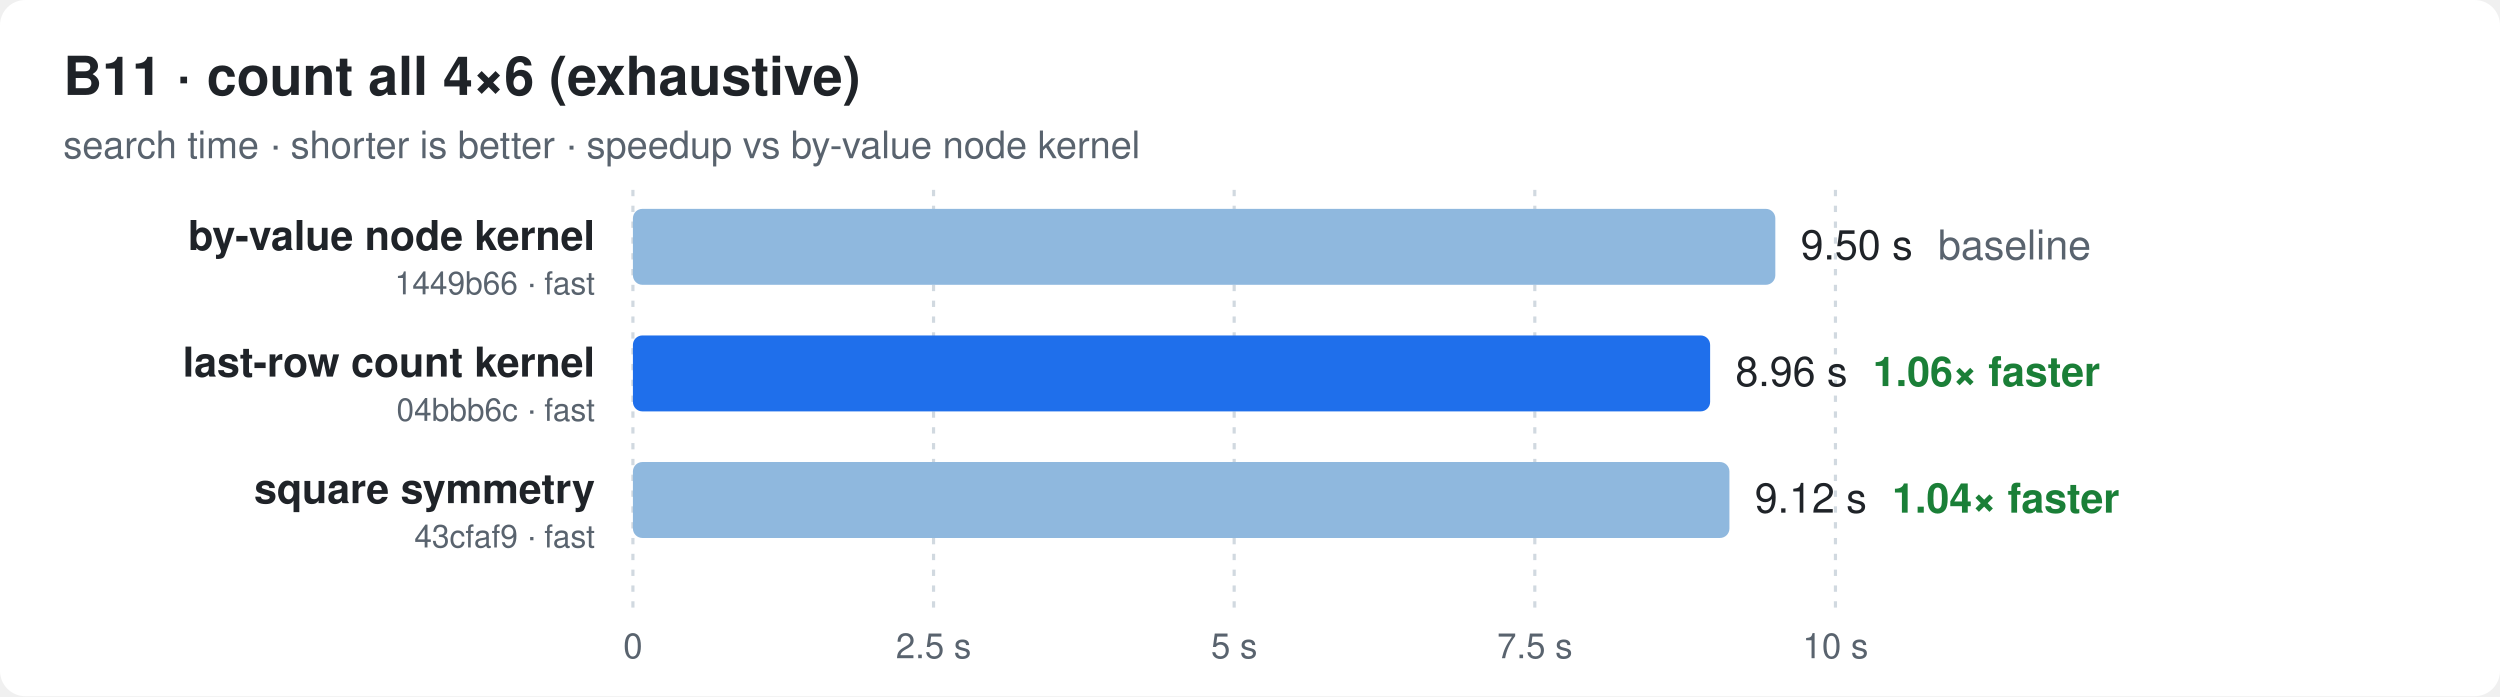
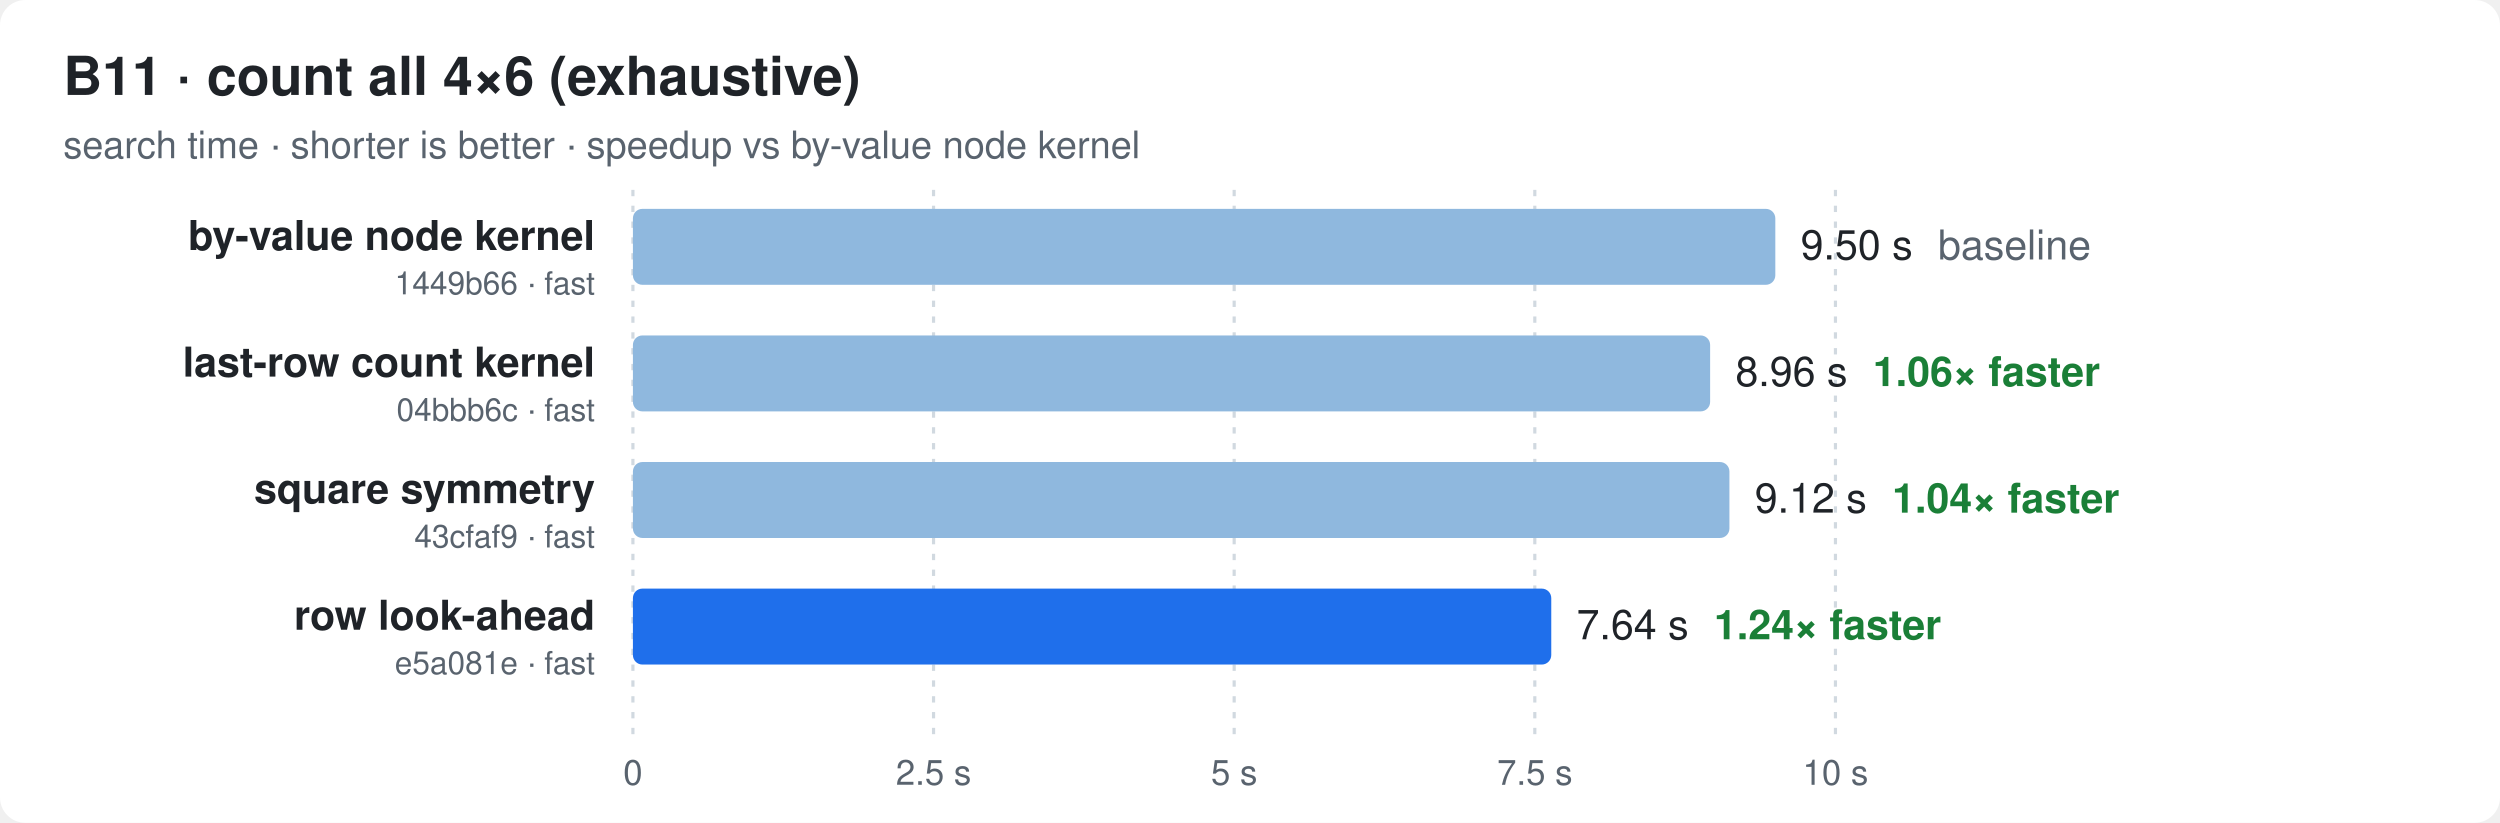
- <svg xmlns="http://www.w3.org/2000/svg" width="790" height="220" viewBox="0 0 790 220" font-family="ui-sans-serif,-apple-system,Segoe UI,Helvetica,Arial,sans-serif">
+ <svg xmlns="http://www.w3.org/2000/svg" width="790" height="260" viewBox="0 0 790 260" font-family="ui-sans-serif,-apple-system,Segoe UI,Helvetica,Arial,sans-serif">
  <style>
  .bg{fill:#ffffff} .t{fill:#1f2328} .m{fill:#59636e} .g{stroke:#d1d9e0}
  .bar{fill:#8fb8de} .best{fill:#1f6feb} .x{fill:#1a7f37;font-weight:600}
  @media (prefers-color-scheme: dark){
    .bg{fill:#0d1117} .t{fill:#e6edf3} .m{fill:#9198a1} .g{stroke:#30363d}
    .bar{fill:#2f5f8f} .best{fill:#4493f8} .x{fill:#3fb950}
  }
</style>
-   <rect class="bg" width="790" height="220" rx="8" />
+   <rect class="bg" width="790" height="260" rx="8" />
  <text class="t" x="20" y="30" font-size="17" font-weight="700">B11 · count all 4×6 (exhaustive)</text>
  <text class="m" x="20" y="50" font-size="12">search time · shorter is better · speedup vs by-value node kernel</text>
-   <line class="g" x1="200.0" x2="200.0" y1="60" y2="192" stroke-dasharray="2 3" />
-   <text class="m" x="200.0" y="208" font-size="11" text-anchor="middle">0</text>
-   <line class="g" x1="295.0" x2="295.0" y1="60" y2="192" stroke-dasharray="2 3" />
-   <text class="m" x="295.0" y="208" font-size="11" text-anchor="middle">2.5 s</text>
-   <line class="g" x1="390.0" x2="390.0" y1="60" y2="192" stroke-dasharray="2 3" />
-   <text class="m" x="390.0" y="208" font-size="11" text-anchor="middle">5 s</text>
-   <line class="g" x1="485.0" x2="485.0" y1="60" y2="192" stroke-dasharray="2 3" />
-   <text class="m" x="485.0" y="208" font-size="11" text-anchor="middle">7.5 s</text>
-   <line class="g" x1="580.0" x2="580.0" y1="60" y2="192" stroke-dasharray="2 3" />
-   <text class="m" x="580.0" y="208" font-size="11" text-anchor="middle">10 s</text>
+   <line class="g" x1="200.0" x2="200.0" y1="60" y2="232" stroke-dasharray="2 3" />
+   <text class="m" x="200.0" y="248" font-size="11" text-anchor="middle">0</text>
+   <line class="g" x1="295.0" x2="295.0" y1="60" y2="232" stroke-dasharray="2 3" />
+   <text class="m" x="295.0" y="248" font-size="11" text-anchor="middle">2.5 s</text>
+   <line class="g" x1="390.0" x2="390.0" y1="60" y2="232" stroke-dasharray="2 3" />
+   <text class="m" x="390.0" y="248" font-size="11" text-anchor="middle">5 s</text>
+   <line class="g" x1="485.0" x2="485.0" y1="60" y2="232" stroke-dasharray="2 3" />
+   <text class="m" x="485.0" y="248" font-size="11" text-anchor="middle">7.5 s</text>
+   <line class="g" x1="580.0" x2="580.0" y1="60" y2="232" stroke-dasharray="2 3" />
+   <text class="m" x="580.0" y="248" font-size="11" text-anchor="middle">10 s</text>
  <text class="t" x="188" y="79.0" font-size="13" font-weight="600" text-anchor="end">by-value node kernel</text>
  <text class="m" x="188" y="93.0" font-size="10" text-anchor="end">1449b66 · fast</text>
  <rect class="bar" x="200" y="66" width="361.0" height="24" rx="3" />
  <text class="t" x="569.0" y="82.0" font-size="13">9.50 s<tspan class="m" dx="8">baseline</tspan>
  </text>
  <text class="t" x="188" y="119.0" font-size="13" font-weight="600" text-anchor="end">last-row count kernel</text>
  <text class="m" x="188" y="133.0" font-size="10" text-anchor="end">04bbb6c · fast</text>
-   <rect class="best" x="200" y="106" width="340.4" height="24" rx="3" />
+   <rect class="bar" x="200" y="106" width="340.4" height="24" rx="3" />
  <text class="t" x="548.4" y="122.0" font-size="13">8.96 s<tspan class="x" dx="8">1.06× faster</tspan>
  </text>
  <text class="t" x="188" y="159.0" font-size="13" font-weight="600" text-anchor="end">square symmetry</text>
  <text class="m" x="188" y="173.0" font-size="10" text-anchor="end">43cfaf9 · fast</text>
  <rect class="bar" x="200" y="146" width="346.5" height="24" rx="3" />
  <text class="t" x="554.5" y="162.0" font-size="13">9.12 s<tspan class="x" dx="8">1.04× faster</tspan>
  </text>
+   <text class="t" x="188" y="199.0" font-size="13" font-weight="600" text-anchor="end">row look-ahead</text>
+   <text class="m" x="188" y="213.0" font-size="10" text-anchor="end">e5a081e · fast</text>
+   <rect class="best" x="200" y="186" width="290.2" height="24" rx="3" />
+   <text class="t" x="498.2" y="202.0" font-size="13">7.64 s<tspan class="x" dx="8">1.24× faster</tspan>
+   </text>
</svg>
